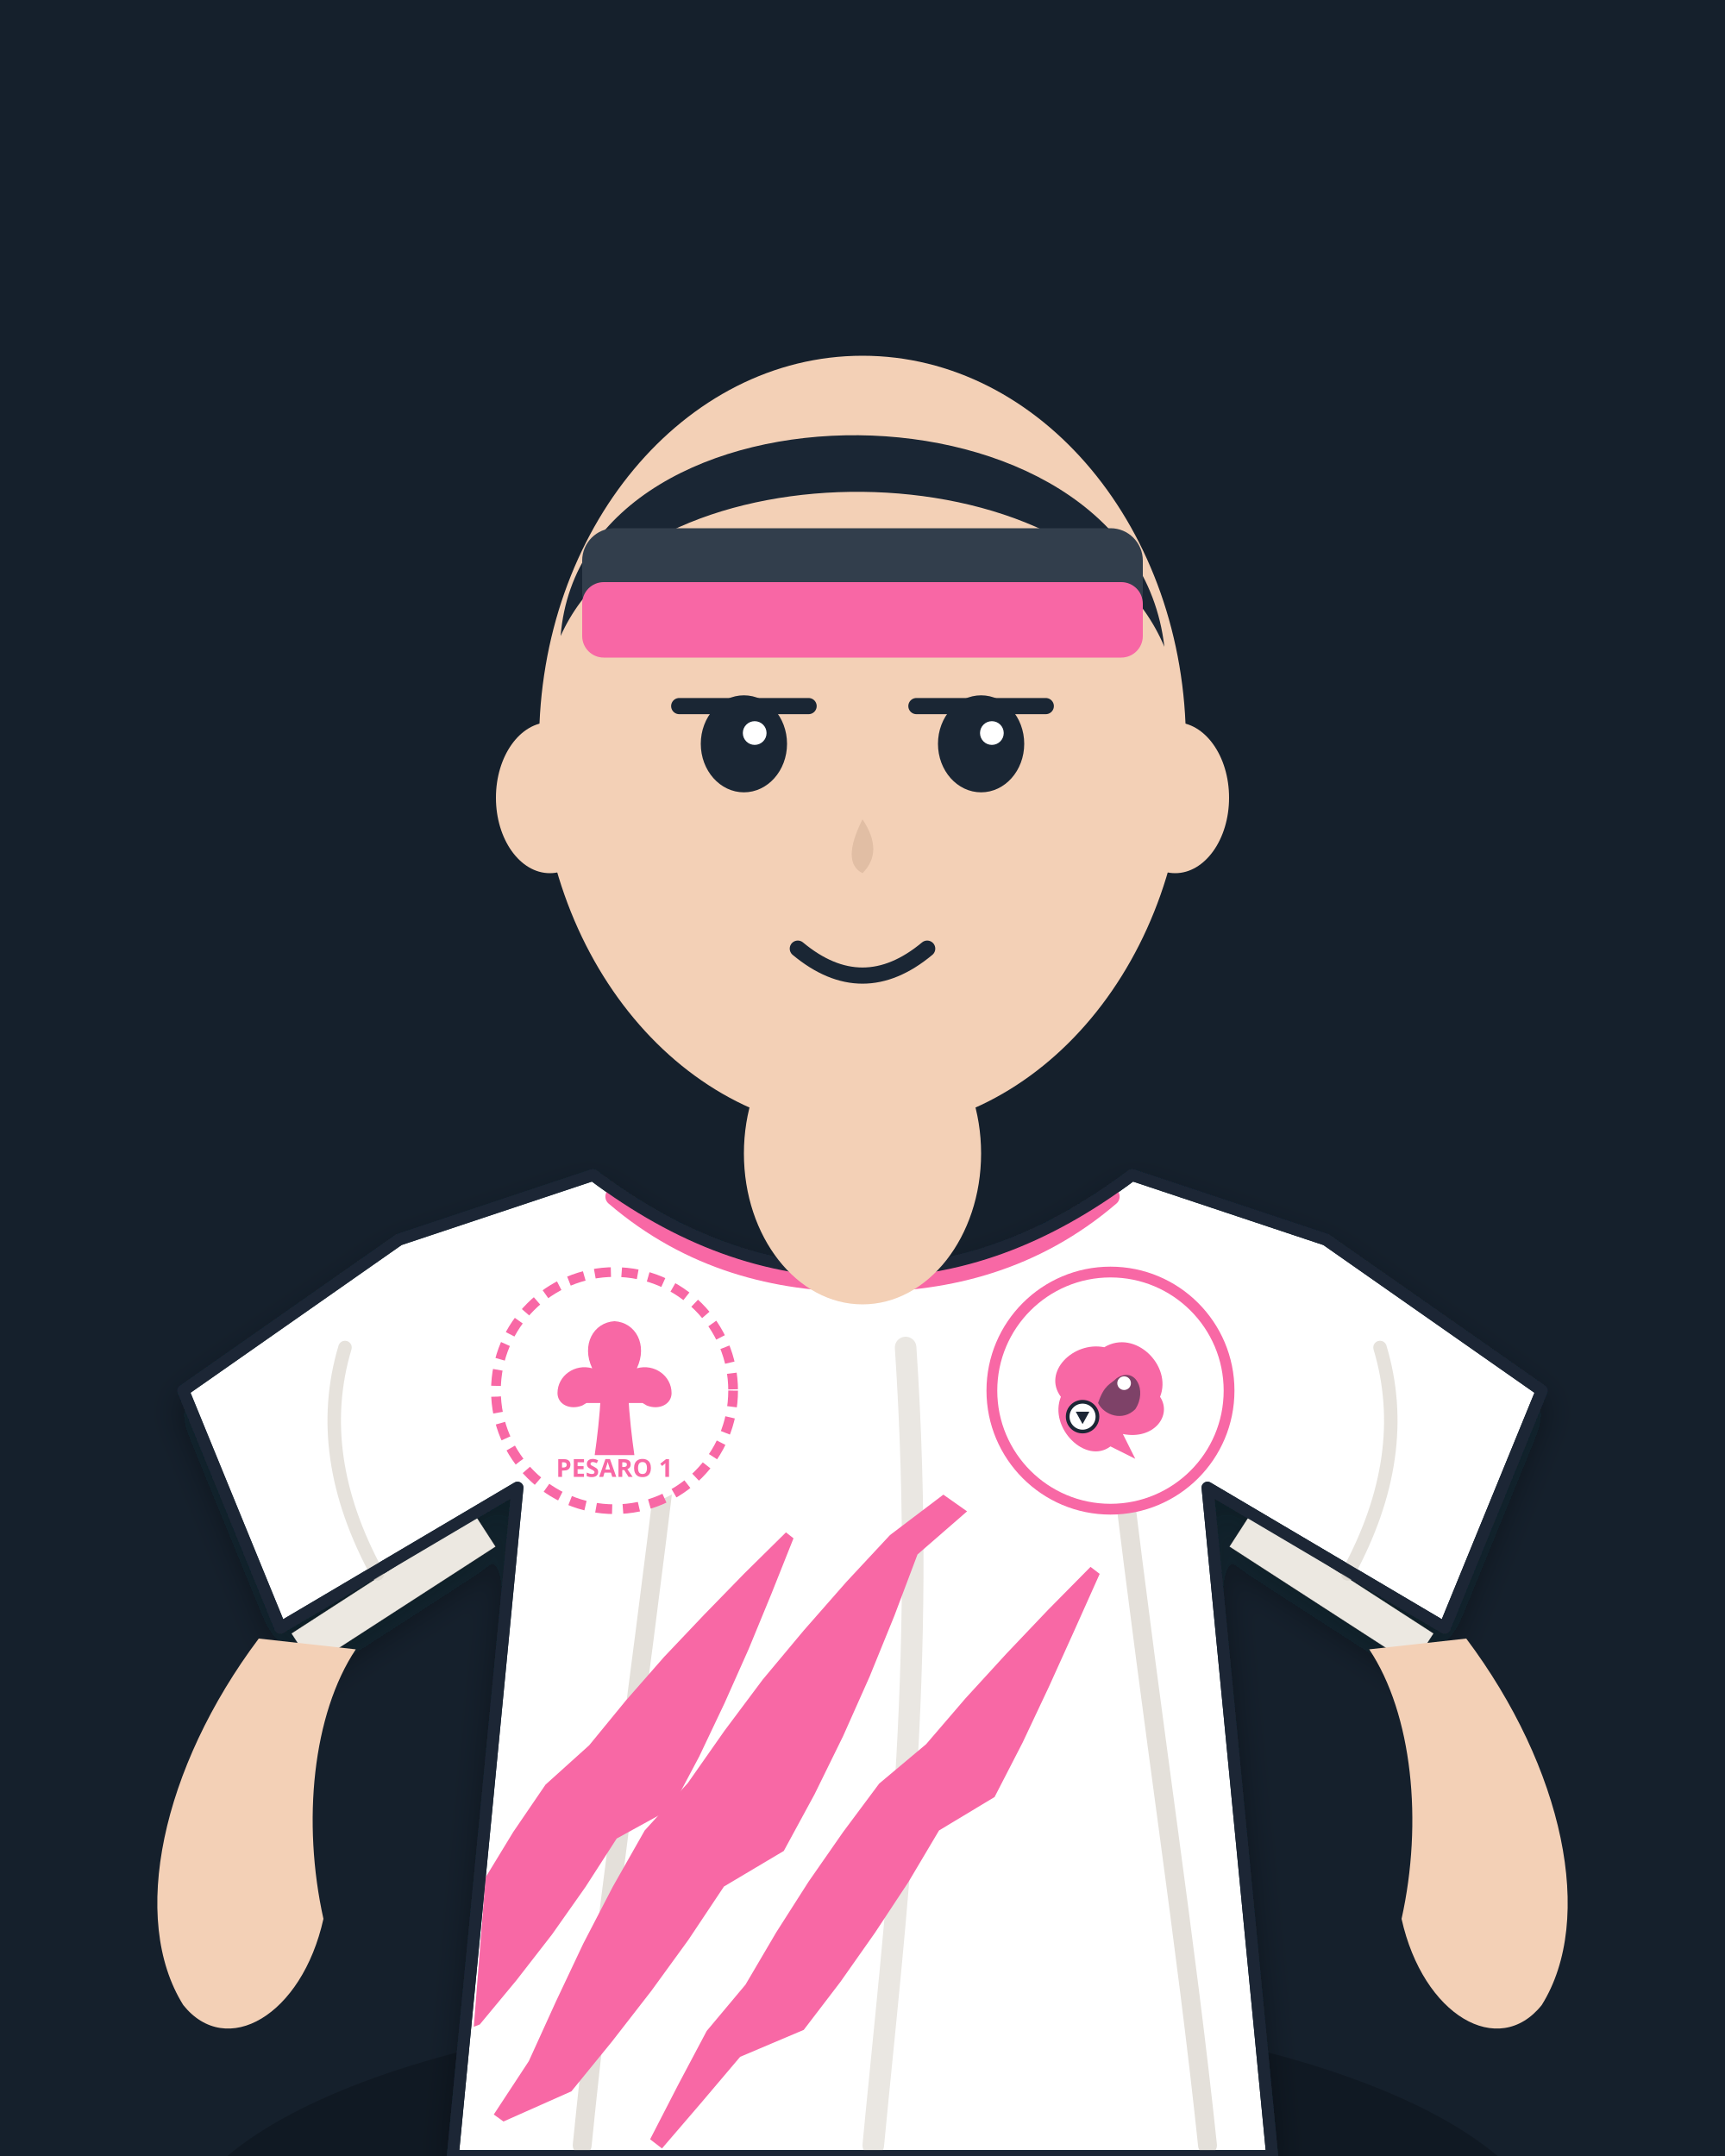
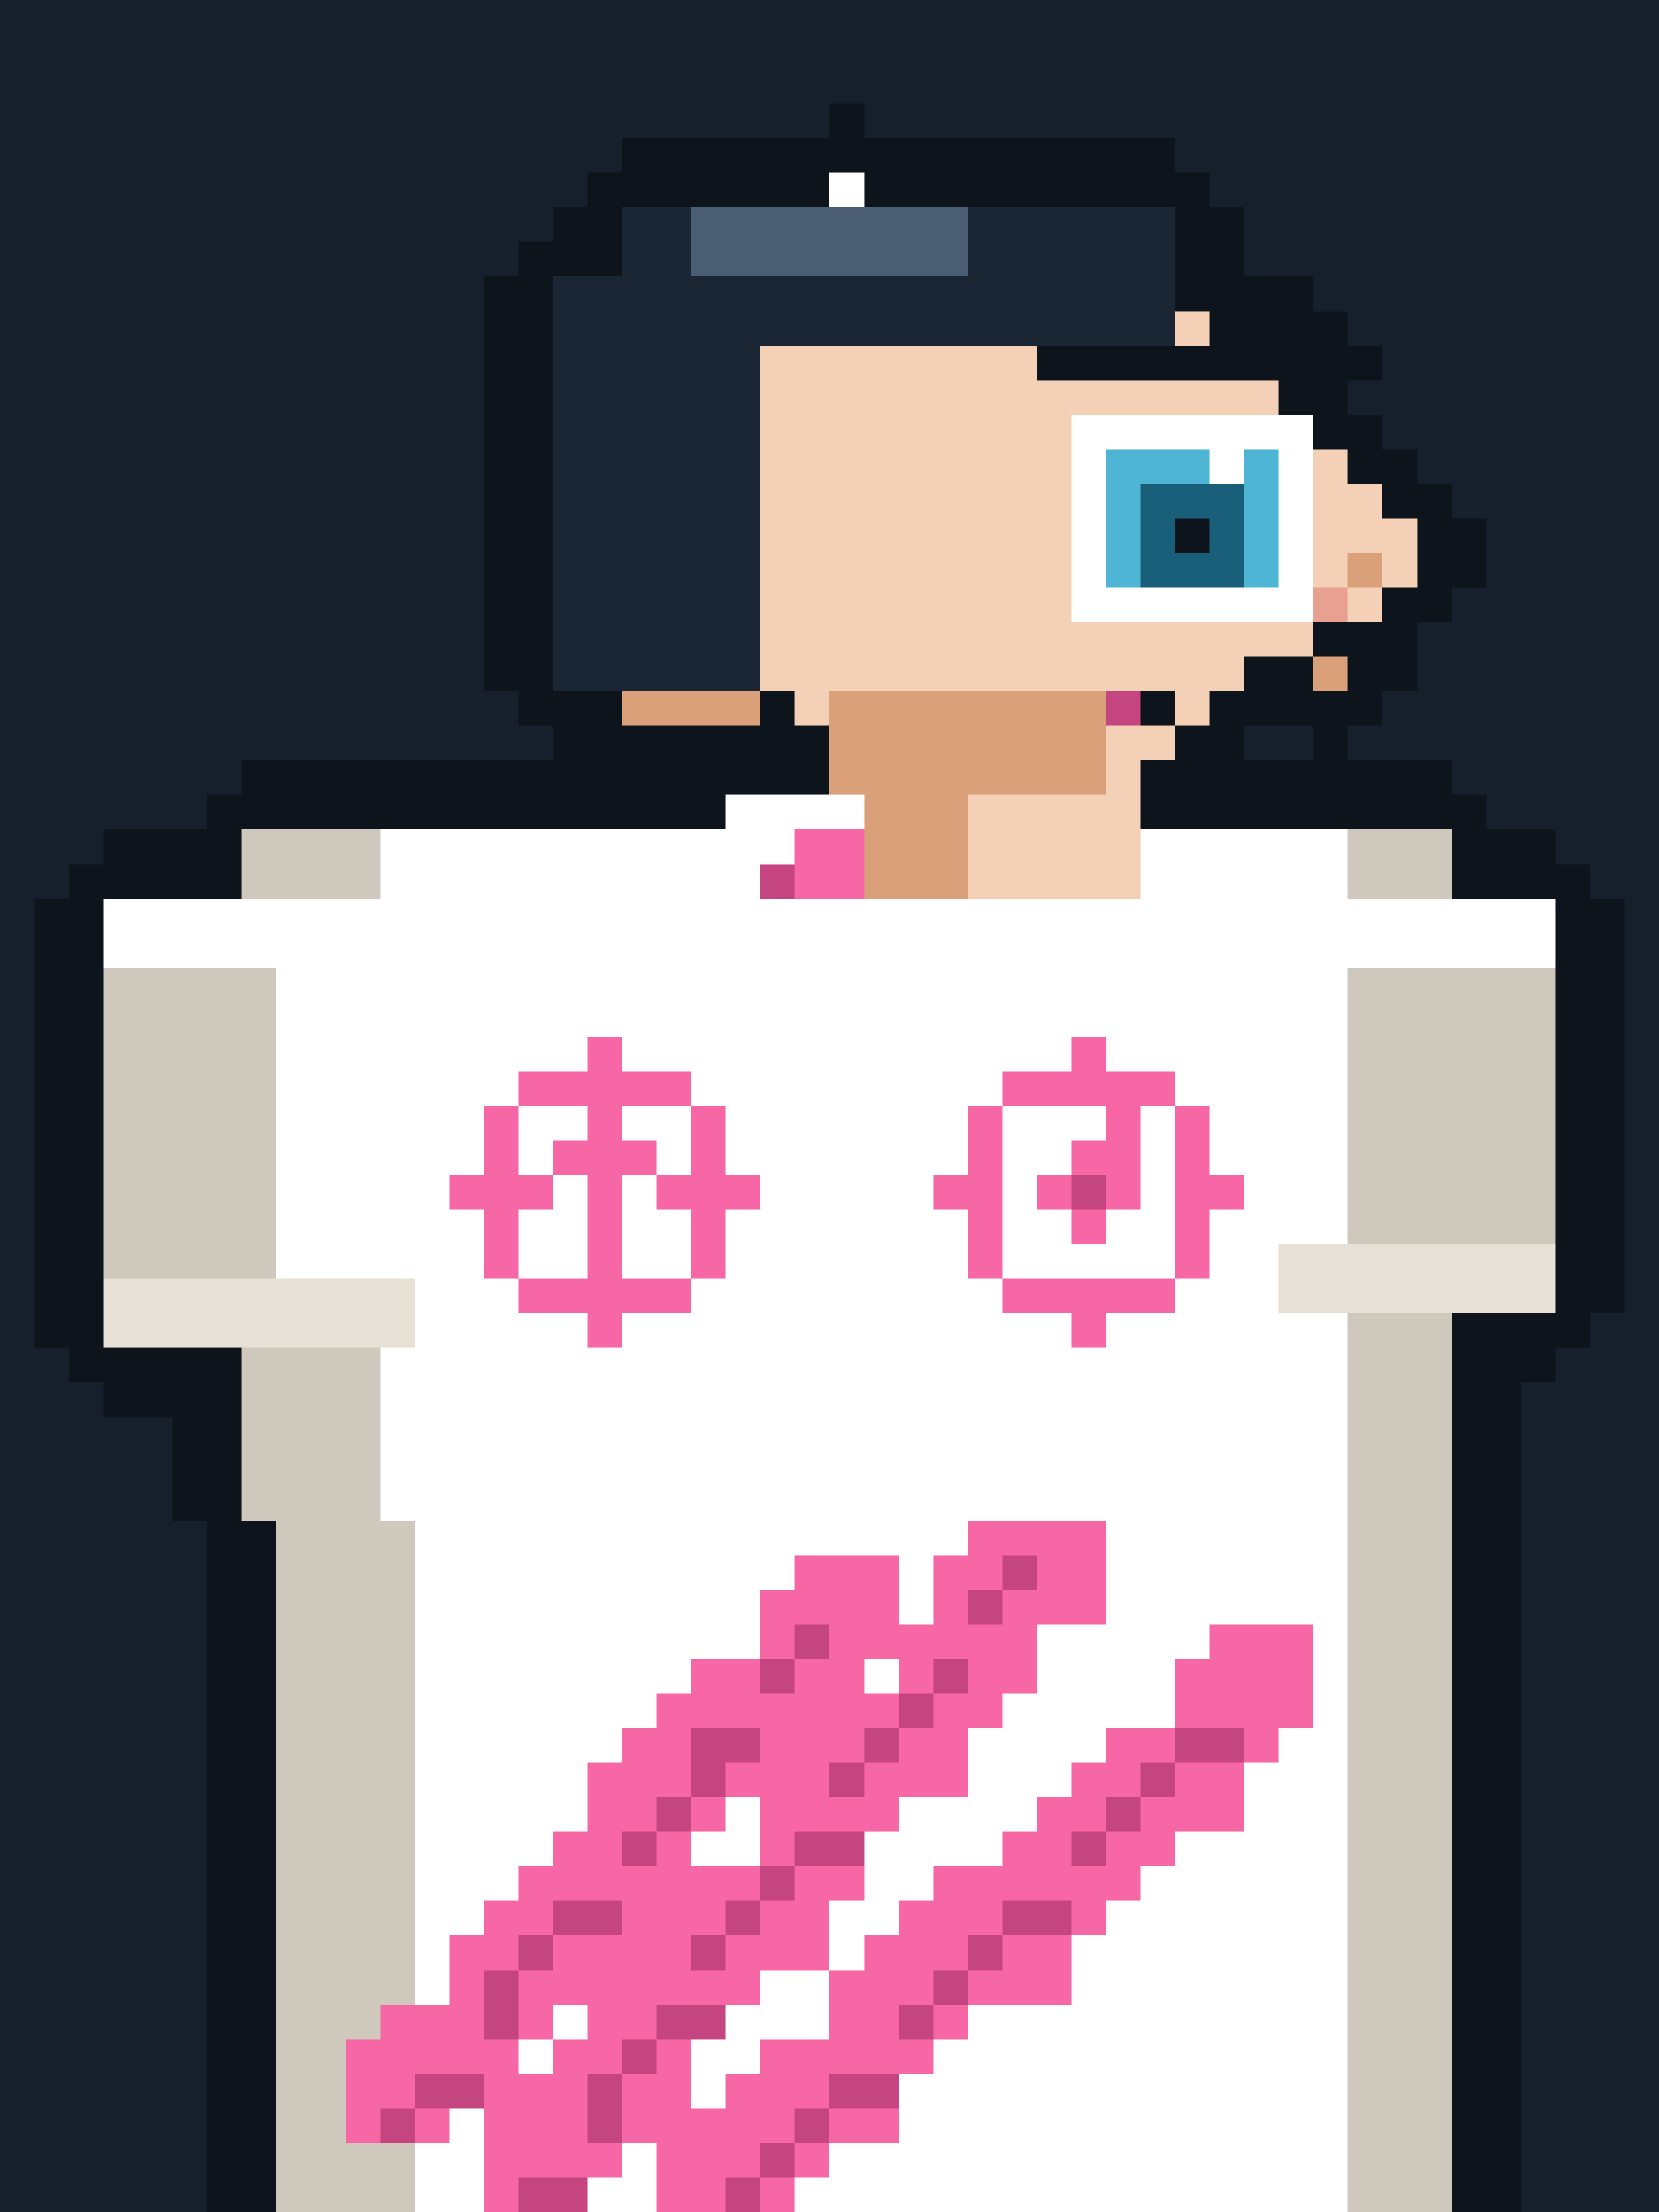
- <svg xmlns="http://www.w3.org/2000/svg" viewBox="0 0 320 400" width="320" height="400" role="img" aria-label="">
-   <defs>
-     <clipPath id="p-stefano-99-torso">
-       <path d="M98 248 C120 240 140 246 160 246 C180 246 200 240 222 248 L234 400 L86 400 Z" />
-     </clipPath>
-     <linearGradient id="p-stefano-99-shine" x1="0" y1="0" x2="1" y2="1">
-       <stop offset="0" stop-color="#ffffff" stop-opacity="0.28" />
-       <stop offset="0.45" stop-color="#ffffff" stop-opacity="0" />
-     </linearGradient>
-     <filter id="p-stefano-99-soft" x="-10%" y="-10%" width="120%" height="120%">
-       <feDropShadow dx="0" dy="3" stdDeviation="3" flood-color="#0d141c" flood-opacity="0.35" />
-     </filter>
-   </defs>
-   <rect width="320" height="400" fill="#15202c" />
-   <ellipse cx="160" cy="418" rx="128" ry="46" fill="#0d141c" opacity="0.55" />
-   <g id="kit-body" filter="url(#p-stefano-99-soft)">
-     <path d="M110 218 C126 230 142 236 160 236 C178 236 194 230 210 218 L246 230 L286 258 L268 302 L224 276 L236 400 L84 400 L96 276 L52 302 L34 258 L74 230 Z" fill="#ffffff" stroke="#1a2634" stroke-width="2.2" stroke-linejoin="round" />
-     <path d="M110 218 C126 230 142 236 160 236 C178 236 194 230 210 218 L246 230 L286 258 L268 302 L224 276 L236 400 L84 400 L96 276 L52 302 L34 258 L74 230 Z" fill="url(#p-stefano-99-shine)" />
-     <path d="M56 306 L90 284" fill="none" stroke="#ece8e1" stroke-width="7" stroke-linecap="butt" />
-     <path d="M264 306 L230 284" fill="none" stroke="#ece8e1" stroke-width="7" stroke-linecap="butt" />
-     <path d="M114 222 C128 234 144 238 160 238 C176 238 192 234 206 222" fill="none" stroke="#f867a5" stroke-width="3.4" stroke-linecap="round" />
-     <path d="M124 268 C118 318 112 358 108 398" fill="none" stroke="#d8d3ca" stroke-width="3.5" stroke-linecap="round" opacity="0.7" />
-     <path d="M168 250 C172 310 166 356 162 398" fill="none" stroke="#d8d3ca" stroke-width="4" stroke-linecap="round" opacity="0.55" />
-     <path d="M208 272 C214 322 220 360 224 398" fill="none" stroke="#d8d3ca" stroke-width="3.5" stroke-linecap="round" opacity="0.7" />
-     <path d="M64 250 Q58 270 70 292" fill="none" stroke="#d8d3ca" stroke-width="2.5" stroke-linecap="round" opacity="0.65" />
-     <path d="M256 250 Q262 270 250 292" fill="none" stroke="#d8d3ca" stroke-width="2.5" stroke-linecap="round" opacity="0.65" />
-     <g clip-path="url(#p-stefano-99-torso)" id="claw-slashes" fill="#f867a5">
-       <path d="M70.1 388.1L77.2 380.1L89.0 375.6L95.8 367.4L102.4 358.9L108.6 350.1L114.4 341.1L124.6 335.5L129.7 325.9L134.4 316.0L138.9 305.9L143.1 295.7L147.2 285.4L145.8 284.3L138.1 291.9L130.6 299.6L123.2 307.4L116.1 315.5L109.3 323.8L101.2 331.1L95.2 339.9L89.6 349.1L84.3 358.5L79.3 368.2L72.8 376.7L68.1 386.6Z" />
-       <path d="M93.4 393.6L106.0 388.0L113.5 378.8L120.8 369.4L127.7 359.9L134.3 350.0L145.4 343.4L151.1 332.9L156.4 322.1L161.3 311.1L165.9 299.8L170.2 288.4L179.4 280.4L175.0 277.3L165.1 284.8L157.0 293.5L149.1 302.5L141.5 311.6L134.4 321.1L127.6 330.8L119.6 339.6L113.7 350.0L108.2 360.6L103.1 371.4L98.1 382.4L91.6 392.3Z" />
-       <path d="M122.8 398.6L130.1 390.1L137.3 381.6L149.1 376.6L155.9 367.7L162.3 358.6L168.5 349.2L174.2 339.6L184.5 333.4L189.7 323.3L194.6 312.9L199.3 302.5L204.0 292.0L202.3 290.7L194.4 298.7L186.7 306.8L179.1 315.1L171.8 323.6L163.1 330.9L156.4 339.9L150.0 349.1L144.0 358.5L138.3 368.2L131.1 376.8L125.8 386.8L120.6 396.9Z" />
-     </g>
-     <g id="badge-agesci" transform="translate(114 258)">
-       <circle r="22" fill="#ffffff" stroke="#f867a5" stroke-width="1.8" stroke-dasharray="3 2" />
-       <g transform="scale(1.15)">
-         <path fill="#f867a5" d="M0 -11.2 C3.4 -11 5.4 -7.4 3.6 -3.6 C6.4 -4.4 9.2 -2.4 9.2 0.4 C9.2 2.2 7.2 3.2 5.2 2.4 L2.2 0.6 C2.4 4.2 2.8 7.6 3.2 10.4 H-3.2 C-2.8 7.6 -2.4 4.2 -2.2 0.6 L-5.2 2.4 C-7.2 3.2 -9.2 2.2 -9.2 0.4 C-9.2 -2.4 -6.4 -4.4 -3.6 -3.6 C-5.4 -7.4 -3.4 -11 0 -11.2 Z M-5.6 0.2 H5.6 V2 H-5.6 Z" />
-       </g>
-       <text x="0" y="16" text-anchor="middle" font-size="4.6" font-family="ui-sans-serif, system-ui, sans-serif" font-weight="700" fill="#f867a5">PESARO 1</text>
-     </g>
-     <g id="badge-sacchos" transform="translate(206 258)">
-       <circle r="22" fill="#ffffff" stroke="#f867a5" stroke-width="2" />
-       <g transform="scale(1.15)">
-         <path fill="#f867a5" d="M-1 -7 C4 -10 10 -4 8 1 C10 4 7 8 2 7 L4 11 L0 9 C-4 12 -10 6 -8 1 C-11 -3 -6 -8 -1 -7 Z" />
-         <path fill="#1a2634" d="M1 -2 C4 -4 6 0 4 3 C2 5 -1 4 -2 2 C-1 -1 0 -1 1 -2 Z" opacity="0.55" />
-         <circle cx="2.2" cy="-1.2" r="1.1" fill="#ffffff" />
-         <circle cx="-4.5" cy="4.2" r="2.4" fill="#ffffff" stroke="#1a2634" stroke-width="0.6" />
-         <path fill="#1a2634" d="M-5.6 3.4 L-3.4 3.4 L-4.5 5.4 Z" />
-       </g>
-     </g>
-     <path d="M110 218 C126 230 142 236 160 236 C178 236 194 230 210 218 L246 230 L286 258 L268 302 L224 276 L236 400 L84 400 L96 276 L52 302 L34 258 L74 230 Z" fill="none" stroke="#1a2634" stroke-width="2.2" stroke-linejoin="round" />
+ <svg xmlns="http://www.w3.org/2000/svg" viewBox="0 0 48 64" width="384" height="512" shape-rendering="crispEdges" role="img" aria-label="">
+   <rect width="48" height="64" fill="#15202c" />
+   <g id="kit-body">
+     <rect x="24" y="3" width="1" height="1" fill="#0d141c" />
+     <rect x="18" y="4" width="16" height="1" fill="#0d141c" />
+     <rect x="17" y="5" width="7" height="1" fill="#0d141c" />
+     <rect x="24" y="5" width="1" height="1" fill="#ffffff" />
+     <rect x="25" y="5" width="10" height="1" fill="#0d141c" />
+     <rect x="16" y="6" width="2" height="1" fill="#0d141c" />
+     <rect x="18" y="6" width="2" height="1" fill="#1a2634" />
+     <rect x="20" y="6" width="8" height="1" fill="#4a5d72" />
+     <rect x="28" y="6" width="6" height="1" fill="#1a2634" />
+     <rect x="34" y="6" width="2" height="1" fill="#0d141c" />
+     <rect x="15" y="7" width="3" height="1" fill="#0d141c" />
+     <rect x="18" y="7" width="2" height="1" fill="#1a2634" />
+     <rect x="20" y="7" width="8" height="1" fill="#4a5d72" />
+     <rect x="28" y="7" width="6" height="1" fill="#1a2634" />
+     <rect x="34" y="7" width="2" height="1" fill="#0d141c" />
+     <rect x="14" y="8" width="2" height="1" fill="#0d141c" />
+     <rect x="16" y="8" width="18" height="1" fill="#1a2634" />
+     <rect x="34" y="8" width="4" height="1" fill="#0d141c" />
+     <rect x="14" y="9" width="2" height="1" fill="#0d141c" />
+     <rect x="16" y="9" width="18" height="1" fill="#1a2634" />
+     <rect x="34" y="9" width="1" height="1" fill="#f3d0b6" />
+     <rect x="35" y="9" width="4" height="1" fill="#0d141c" />
+     <rect x="14" y="10" width="2" height="1" fill="#0d141c" />
+     <rect x="16" y="10" width="6" height="1" fill="#1a2634" />
+     <rect x="22" y="10" width="8" height="1" fill="#f3d0b6" />
+     <rect x="30" y="10" width="10" height="1" fill="#0d141c" />
+     <rect x="14" y="11" width="2" height="1" fill="#0d141c" />
+     <rect x="16" y="11" width="6" height="1" fill="#1a2634" />
+     <rect x="22" y="11" width="15" height="1" fill="#f3d0b6" />
+     <rect x="37" y="11" width="2" height="1" fill="#0d141c" />
+     <rect x="14" y="12" width="2" height="1" fill="#0d141c" />
+     <rect x="16" y="12" width="6" height="1" fill="#1a2634" />
+     <rect x="22" y="12" width="9" height="1" fill="#f3d0b6" />
+     <rect x="31" y="12" width="7" height="1" fill="#ffffff" />
+     <rect x="38" y="12" width="2" height="1" fill="#0d141c" />
+     <rect x="14" y="13" width="2" height="1" fill="#0d141c" />
+     <rect x="16" y="13" width="6" height="1" fill="#1a2634" />
+     <rect x="22" y="13" width="9" height="1" fill="#f3d0b6" />
+     <rect x="31" y="13" width="1" height="1" fill="#ffffff" />
+     <rect x="32" y="13" width="3" height="1" fill="#4eb6d4" />
+     <rect x="35" y="13" width="1" height="1" fill="#ffffff" />
+     <rect x="36" y="13" width="1" height="1" fill="#4eb6d4" />
+     <rect x="37" y="13" width="1" height="1" fill="#ffffff" />
+     <rect x="38" y="13" width="1" height="1" fill="#f3d0b6" />
+     <rect x="39" y="13" width="2" height="1" fill="#0d141c" />
+     <rect x="14" y="14" width="2" height="1" fill="#0d141c" />
+     <rect x="16" y="14" width="6" height="1" fill="#1a2634" />
+     <rect x="22" y="14" width="9" height="1" fill="#f3d0b6" />
+     <rect x="31" y="14" width="1" height="1" fill="#ffffff" />
+     <rect x="32" y="14" width="1" height="1" fill="#4eb6d4" />
+     <rect x="33" y="14" width="3" height="1" fill="#1a5f7a" />
+     <rect x="36" y="14" width="1" height="1" fill="#4eb6d4" />
+     <rect x="37" y="14" width="1" height="1" fill="#ffffff" />
+     <rect x="38" y="14" width="2" height="1" fill="#f3d0b6" />
+     <rect x="40" y="14" width="2" height="1" fill="#0d141c" />
+     <rect x="14" y="15" width="2" height="1" fill="#0d141c" />
+     <rect x="16" y="15" width="6" height="1" fill="#1a2634" />
+     <rect x="22" y="15" width="9" height="1" fill="#f3d0b6" />
+     <rect x="31" y="15" width="1" height="1" fill="#ffffff" />
+     <rect x="32" y="15" width="1" height="1" fill="#4eb6d4" />
+     <rect x="33" y="15" width="1" height="1" fill="#1a5f7a" />
+     <rect x="34" y="15" width="1" height="1" fill="#0d141c" />
+     <rect x="35" y="15" width="1" height="1" fill="#1a5f7a" />
+     <rect x="36" y="15" width="1" height="1" fill="#4eb6d4" />
+     <rect x="37" y="15" width="1" height="1" fill="#ffffff" />
+     <rect x="38" y="15" width="3" height="1" fill="#f3d0b6" />
+     <rect x="41" y="15" width="2" height="1" fill="#0d141c" />
+     <rect x="14" y="16" width="2" height="1" fill="#0d141c" />
+     <rect x="16" y="16" width="6" height="1" fill="#1a2634" />
+     <rect x="22" y="16" width="9" height="1" fill="#f3d0b6" />
+     <rect x="31" y="16" width="1" height="1" fill="#ffffff" />
+     <rect x="32" y="16" width="1" height="1" fill="#4eb6d4" />
+     <rect x="33" y="16" width="3" height="1" fill="#1a5f7a" />
+     <rect x="36" y="16" width="1" height="1" fill="#4eb6d4" />
+     <rect x="37" y="16" width="1" height="1" fill="#ffffff" />
+     <rect x="38" y="16" width="1" height="1" fill="#f3d0b6" />
+     <rect x="39" y="16" width="1" height="1" fill="#d9a07a" />
+     <rect x="40" y="16" width="1" height="1" fill="#f3d0b6" />
+     <rect x="41" y="16" width="2" height="1" fill="#0d141c" />
+     <rect x="14" y="17" width="2" height="1" fill="#0d141c" />
+     <rect x="16" y="17" width="6" height="1" fill="#1a2634" />
+     <rect x="22" y="17" width="9" height="1" fill="#f3d0b6" />
+     <rect x="31" y="17" width="7" height="1" fill="#ffffff" />
+     <rect x="38" y="17" width="1" height="1" fill="#e8a090" />
+     <rect x="39" y="17" width="1" height="1" fill="#f3d0b6" />
+     <rect x="40" y="17" width="2" height="1" fill="#0d141c" />
+     <rect x="14" y="18" width="2" height="1" fill="#0d141c" />
+     <rect x="16" y="18" width="6" height="1" fill="#1a2634" />
+     <rect x="22" y="18" width="16" height="1" fill="#f3d0b6" />
+     <rect x="38" y="18" width="3" height="1" fill="#0d141c" />
+     <rect x="14" y="19" width="2" height="1" fill="#0d141c" />
+     <rect x="16" y="19" width="6" height="1" fill="#1a2634" />
+     <rect x="22" y="19" width="14" height="1" fill="#f3d0b6" />
+     <rect x="36" y="19" width="2" height="1" fill="#0d141c" />
+     <rect x="38" y="19" width="1" height="1" fill="#d9a07a" />
+     <rect x="39" y="19" width="2" height="1" fill="#0d141c" />
+     <rect x="15" y="20" width="3" height="1" fill="#0d141c" />
+     <rect x="18" y="20" width="4" height="1" fill="#d9a07a" />
+     <rect x="22" y="20" width="1" height="1" fill="#0d141c" />
+     <rect x="23" y="20" width="1" height="1" fill="#f3d0b6" />
+     <rect x="24" y="20" width="8" height="1" fill="#d9a07a" />
+     <rect x="32" y="20" width="1" height="1" fill="#c44580" />
+     <rect x="33" y="20" width="1" height="1" fill="#0d141c" />
+     <rect x="34" y="20" width="1" height="1" fill="#f3d0b6" />
+     <rect x="35" y="20" width="5" height="1" fill="#0d141c" />
+     <rect x="16" y="21" width="8" height="1" fill="#0d141c" />
+     <rect x="24" y="21" width="8" height="1" fill="#d9a07a" />
+     <rect x="32" y="21" width="2" height="1" fill="#f3d0b6" />
+     <rect x="34" y="21" width="2" height="1" fill="#0d141c" />
+     <rect x="38" y="21" width="1" height="1" fill="#0d141c" />
+     <rect x="7" y="22" width="17" height="1" fill="#0d141c" />
+     <rect x="24" y="22" width="8" height="1" fill="#d9a07a" />
+     <rect x="32" y="22" width="1" height="1" fill="#f3d0b6" />
+     <rect x="33" y="22" width="9" height="1" fill="#0d141c" />
+     <rect x="6" y="23" width="15" height="1" fill="#0d141c" />
+     <rect x="21" y="23" width="4" height="1" fill="#ffffff" />
+     <rect x="25" y="23" width="3" height="1" fill="#d9a07a" />
+     <rect x="28" y="23" width="5" height="1" fill="#f3d0b6" />
+     <rect x="33" y="23" width="10" height="1" fill="#0d141c" />
+     <rect x="3" y="24" width="4" height="1" fill="#0d141c" />
+     <rect x="7" y="24" width="4" height="1" fill="#cfc8bc" />
+     <rect x="11" y="24" width="12" height="1" fill="#ffffff" />
+     <rect x="23" y="24" width="2" height="1" fill="#f867a5" />
+     <rect x="25" y="24" width="3" height="1" fill="#d9a07a" />
+     <rect x="28" y="24" width="5" height="1" fill="#f3d0b6" />
+     <rect x="33" y="24" width="6" height="1" fill="#ffffff" />
+     <rect x="39" y="24" width="3" height="1" fill="#cfc8bc" />
+     <rect x="42" y="24" width="3" height="1" fill="#0d141c" />
+     <rect x="2" y="25" width="5" height="1" fill="#0d141c" />
+     <rect x="7" y="25" width="4" height="1" fill="#cfc8bc" />
+     <rect x="11" y="25" width="11" height="1" fill="#ffffff" />
+     <rect x="22" y="25" width="1" height="1" fill="#c44580" />
+     <rect x="23" y="25" width="2" height="1" fill="#f867a5" />
+     <rect x="25" y="25" width="3" height="1" fill="#d9a07a" />
+     <rect x="28" y="25" width="5" height="1" fill="#f3d0b6" />
+     <rect x="33" y="25" width="6" height="1" fill="#ffffff" />
+     <rect x="39" y="25" width="3" height="1" fill="#cfc8bc" />
+     <rect x="42" y="25" width="4" height="1" fill="#0d141c" />
+     <rect x="1" y="26" width="2" height="1" fill="#0d141c" />
+     <rect x="3" y="26" width="42" height="1" fill="#ffffff" />
+     <rect x="45" y="26" width="2" height="1" fill="#0d141c" />
+     <rect x="1" y="27" width="2" height="1" fill="#0d141c" />
+     <rect x="3" y="27" width="42" height="1" fill="#ffffff" />
+     <rect x="45" y="27" width="2" height="1" fill="#0d141c" />
+     <rect x="1" y="28" width="2" height="1" fill="#0d141c" />
+     <rect x="3" y="28" width="5" height="1" fill="#cfc8bc" />
+     <rect x="8" y="28" width="31" height="1" fill="#ffffff" />
+     <rect x="39" y="28" width="6" height="1" fill="#cfc8bc" />
+     <rect x="45" y="28" width="2" height="1" fill="#0d141c" />
+     <rect x="1" y="29" width="2" height="1" fill="#0d141c" />
+     <rect x="3" y="29" width="5" height="1" fill="#cfc8bc" />
+     <rect x="8" y="29" width="31" height="1" fill="#ffffff" />
+     <rect x="39" y="29" width="6" height="1" fill="#cfc8bc" />
+     <rect x="45" y="29" width="2" height="1" fill="#0d141c" />
+     <rect x="1" y="30" width="2" height="1" fill="#0d141c" />
+     <rect x="3" y="30" width="5" height="1" fill="#cfc8bc" />
+     <rect x="8" y="30" width="9" height="1" fill="#ffffff" />
+     <rect x="17" y="30" width="1" height="1" fill="#f867a5" />
+     <rect x="18" y="30" width="13" height="1" fill="#ffffff" />
+     <rect x="31" y="30" width="1" height="1" fill="#f867a5" />
+     <rect x="32" y="30" width="7" height="1" fill="#ffffff" />
+     <rect x="39" y="30" width="6" height="1" fill="#cfc8bc" />
+     <rect x="45" y="30" width="2" height="1" fill="#0d141c" />
+     <rect x="1" y="31" width="2" height="1" fill="#0d141c" />
+     <rect x="3" y="31" width="5" height="1" fill="#cfc8bc" />
+     <rect x="8" y="31" width="7" height="1" fill="#ffffff" />
+     <rect x="15" y="31" width="5" height="1" fill="#f867a5" />
+     <rect x="20" y="31" width="9" height="1" fill="#ffffff" />
+     <rect x="29" y="31" width="5" height="1" fill="#f867a5" />
+     <rect x="34" y="31" width="5" height="1" fill="#ffffff" />
+     <rect x="39" y="31" width="6" height="1" fill="#cfc8bc" />
+     <rect x="45" y="31" width="2" height="1" fill="#0d141c" />
+     <rect x="1" y="32" width="2" height="1" fill="#0d141c" />
+     <rect x="3" y="32" width="5" height="1" fill="#cfc8bc" />
+     <rect x="8" y="32" width="6" height="1" fill="#ffffff" />
+     <rect x="14" y="32" width="1" height="1" fill="#f867a5" />
+     <rect x="15" y="32" width="2" height="1" fill="#ffffff" />
+     <rect x="17" y="32" width="1" height="1" fill="#f867a5" />
+     <rect x="18" y="32" width="2" height="1" fill="#ffffff" />
+     <rect x="20" y="32" width="1" height="1" fill="#f867a5" />
+     <rect x="21" y="32" width="7" height="1" fill="#ffffff" />
+     <rect x="28" y="32" width="1" height="1" fill="#f867a5" />
+     <rect x="29" y="32" width="3" height="1" fill="#ffffff" />
+     <rect x="32" y="32" width="1" height="1" fill="#f867a5" />
+     <rect x="33" y="32" width="1" height="1" fill="#ffffff" />
+     <rect x="34" y="32" width="1" height="1" fill="#f867a5" />
+     <rect x="35" y="32" width="4" height="1" fill="#ffffff" />
+     <rect x="39" y="32" width="6" height="1" fill="#cfc8bc" />
+     <rect x="45" y="32" width="2" height="1" fill="#0d141c" />
+     <rect x="1" y="33" width="2" height="1" fill="#0d141c" />
+     <rect x="3" y="33" width="5" height="1" fill="#cfc8bc" />
+     <rect x="8" y="33" width="6" height="1" fill="#ffffff" />
+     <rect x="14" y="33" width="1" height="1" fill="#f867a5" />
+     <rect x="15" y="33" width="1" height="1" fill="#ffffff" />
+     <rect x="16" y="33" width="3" height="1" fill="#f867a5" />
+     <rect x="19" y="33" width="1" height="1" fill="#ffffff" />
+     <rect x="20" y="33" width="1" height="1" fill="#f867a5" />
+     <rect x="21" y="33" width="7" height="1" fill="#ffffff" />
+     <rect x="28" y="33" width="1" height="1" fill="#f867a5" />
+     <rect x="29" y="33" width="2" height="1" fill="#ffffff" />
+     <rect x="31" y="33" width="2" height="1" fill="#f867a5" />
+     <rect x="33" y="33" width="1" height="1" fill="#ffffff" />
+     <rect x="34" y="33" width="1" height="1" fill="#f867a5" />
+     <rect x="35" y="33" width="4" height="1" fill="#ffffff" />
+     <rect x="39" y="33" width="6" height="1" fill="#cfc8bc" />
+     <rect x="45" y="33" width="2" height="1" fill="#0d141c" />
+     <rect x="1" y="34" width="2" height="1" fill="#0d141c" />
+     <rect x="3" y="34" width="5" height="1" fill="#cfc8bc" />
+     <rect x="8" y="34" width="5" height="1" fill="#ffffff" />
+     <rect x="13" y="34" width="3" height="1" fill="#f867a5" />
+     <rect x="16" y="34" width="1" height="1" fill="#ffffff" />
+     <rect x="17" y="34" width="1" height="1" fill="#f867a5" />
+     <rect x="18" y="34" width="1" height="1" fill="#ffffff" />
+     <rect x="19" y="34" width="3" height="1" fill="#f867a5" />
+     <rect x="22" y="34" width="5" height="1" fill="#ffffff" />
+     <rect x="27" y="34" width="2" height="1" fill="#f867a5" />
+     <rect x="29" y="34" width="1" height="1" fill="#ffffff" />
+     <rect x="30" y="34" width="1" height="1" fill="#f867a5" />
+     <rect x="31" y="34" width="1" height="1" fill="#c44580" />
+     <rect x="32" y="34" width="1" height="1" fill="#f867a5" />
+     <rect x="33" y="34" width="1" height="1" fill="#ffffff" />
+     <rect x="34" y="34" width="2" height="1" fill="#f867a5" />
+     <rect x="36" y="34" width="3" height="1" fill="#ffffff" />
+     <rect x="39" y="34" width="6" height="1" fill="#cfc8bc" />
+     <rect x="45" y="34" width="2" height="1" fill="#0d141c" />
+     <rect x="1" y="35" width="2" height="1" fill="#0d141c" />
+     <rect x="3" y="35" width="5" height="1" fill="#cfc8bc" />
+     <rect x="8" y="35" width="6" height="1" fill="#ffffff" />
+     <rect x="14" y="35" width="1" height="1" fill="#f867a5" />
+     <rect x="15" y="35" width="2" height="1" fill="#ffffff" />
+     <rect x="17" y="35" width="1" height="1" fill="#f867a5" />
+     <rect x="18" y="35" width="2" height="1" fill="#ffffff" />
+     <rect x="20" y="35" width="1" height="1" fill="#f867a5" />
+     <rect x="21" y="35" width="7" height="1" fill="#ffffff" />
+     <rect x="28" y="35" width="1" height="1" fill="#f867a5" />
+     <rect x="29" y="35" width="2" height="1" fill="#ffffff" />
+     <rect x="31" y="35" width="1" height="1" fill="#f867a5" />
+     <rect x="32" y="35" width="2" height="1" fill="#ffffff" />
+     <rect x="34" y="35" width="1" height="1" fill="#f867a5" />
+     <rect x="35" y="35" width="4" height="1" fill="#ffffff" />
+     <rect x="39" y="35" width="6" height="1" fill="#cfc8bc" />
+     <rect x="45" y="35" width="2" height="1" fill="#0d141c" />
+     <rect x="1" y="36" width="2" height="1" fill="#0d141c" />
+     <rect x="3" y="36" width="5" height="1" fill="#cfc8bc" />
+     <rect x="8" y="36" width="6" height="1" fill="#ffffff" />
+     <rect x="14" y="36" width="1" height="1" fill="#f867a5" />
+     <rect x="15" y="36" width="2" height="1" fill="#ffffff" />
+     <rect x="17" y="36" width="1" height="1" fill="#f867a5" />
+     <rect x="18" y="36" width="2" height="1" fill="#ffffff" />
+     <rect x="20" y="36" width="1" height="1" fill="#f867a5" />
+     <rect x="21" y="36" width="7" height="1" fill="#ffffff" />
+     <rect x="28" y="36" width="1" height="1" fill="#f867a5" />
+     <rect x="29" y="36" width="5" height="1" fill="#ffffff" />
+     <rect x="34" y="36" width="1" height="1" fill="#f867a5" />
+     <rect x="35" y="36" width="2" height="1" fill="#ffffff" />
+     <rect x="37" y="36" width="8" height="1" fill="#e6e0d6" />
+     <rect x="45" y="36" width="2" height="1" fill="#0d141c" />
+     <rect x="1" y="37" width="2" height="1" fill="#0d141c" />
+     <rect x="3" y="37" width="9" height="1" fill="#e6e0d6" />
+     <rect x="12" y="37" width="3" height="1" fill="#ffffff" />
+     <rect x="15" y="37" width="5" height="1" fill="#f867a5" />
+     <rect x="20" y="37" width="9" height="1" fill="#ffffff" />
+     <rect x="29" y="37" width="5" height="1" fill="#f867a5" />
+     <rect x="34" y="37" width="3" height="1" fill="#ffffff" />
+     <rect x="37" y="37" width="8" height="1" fill="#e6e0d6" />
+     <rect x="45" y="37" width="2" height="1" fill="#0d141c" />
+     <rect x="1" y="38" width="2" height="1" fill="#0d141c" />
+     <rect x="3" y="38" width="9" height="1" fill="#e6e0d6" />
+     <rect x="12" y="38" width="5" height="1" fill="#ffffff" />
+     <rect x="17" y="38" width="1" height="1" fill="#f867a5" />
+     <rect x="18" y="38" width="13" height="1" fill="#ffffff" />
+     <rect x="31" y="38" width="1" height="1" fill="#f867a5" />
+     <rect x="32" y="38" width="7" height="1" fill="#ffffff" />
+     <rect x="39" y="38" width="3" height="1" fill="#cfc8bc" />
+     <rect x="42" y="38" width="4" height="1" fill="#0d141c" />
+     <rect x="2" y="39" width="5" height="1" fill="#0d141c" />
+     <rect x="7" y="39" width="4" height="1" fill="#cfc8bc" />
+     <rect x="11" y="39" width="28" height="1" fill="#ffffff" />
+     <rect x="39" y="39" width="3" height="1" fill="#cfc8bc" />
+     <rect x="42" y="39" width="3" height="1" fill="#0d141c" />
+     <rect x="3" y="40" width="4" height="1" fill="#0d141c" />
+     <rect x="7" y="40" width="4" height="1" fill="#cfc8bc" />
+     <rect x="11" y="40" width="28" height="1" fill="#ffffff" />
+     <rect x="39" y="40" width="3" height="1" fill="#cfc8bc" />
+     <rect x="42" y="40" width="2" height="1" fill="#0d141c" />
+     <rect x="5" y="41" width="2" height="1" fill="#0d141c" />
+     <rect x="7" y="41" width="4" height="1" fill="#cfc8bc" />
+     <rect x="11" y="41" width="28" height="1" fill="#ffffff" />
+     <rect x="39" y="41" width="3" height="1" fill="#cfc8bc" />
+     <rect x="42" y="41" width="2" height="1" fill="#0d141c" />
+     <rect x="5" y="42" width="2" height="1" fill="#0d141c" />
+     <rect x="7" y="42" width="4" height="1" fill="#cfc8bc" />
+     <rect x="11" y="42" width="28" height="1" fill="#ffffff" />
+     <rect x="39" y="42" width="3" height="1" fill="#cfc8bc" />
+     <rect x="42" y="42" width="2" height="1" fill="#0d141c" />
+     <rect x="5" y="43" width="2" height="1" fill="#0d141c" />
+     <rect x="7" y="43" width="4" height="1" fill="#cfc8bc" />
+     <rect x="11" y="43" width="28" height="1" fill="#ffffff" />
+     <rect x="39" y="43" width="3" height="1" fill="#cfc8bc" />
+     <rect x="42" y="43" width="2" height="1" fill="#0d141c" />
+     <rect x="6" y="44" width="2" height="1" fill="#0d141c" />
+     <rect x="8" y="44" width="4" height="1" fill="#cfc8bc" />
+     <rect x="12" y="44" width="16" height="1" fill="#ffffff" />
+     <rect x="28" y="44" width="4" height="1" fill="#f867a5" />
+     <rect x="32" y="44" width="7" height="1" fill="#ffffff" />
+     <rect x="39" y="44" width="3" height="1" fill="#cfc8bc" />
+     <rect x="42" y="44" width="2" height="1" fill="#0d141c" />
+     <rect x="6" y="45" width="2" height="1" fill="#0d141c" />
+     <rect x="8" y="45" width="4" height="1" fill="#cfc8bc" />
+     <rect x="12" y="45" width="11" height="1" fill="#ffffff" />
+     <rect x="23" y="45" width="3" height="1" fill="#f867a5" />
+     <rect x="26" y="45" width="1" height="1" fill="#ffffff" />
+     <rect x="27" y="45" width="2" height="1" fill="#f867a5" />
+     <rect x="29" y="45" width="1" height="1" fill="#c44580" />
+     <rect x="30" y="45" width="2" height="1" fill="#f867a5" />
+     <rect x="32" y="45" width="7" height="1" fill="#ffffff" />
+     <rect x="39" y="45" width="3" height="1" fill="#cfc8bc" />
+     <rect x="42" y="45" width="2" height="1" fill="#0d141c" />
+     <rect x="6" y="46" width="2" height="1" fill="#0d141c" />
+     <rect x="8" y="46" width="4" height="1" fill="#cfc8bc" />
+     <rect x="12" y="46" width="10" height="1" fill="#ffffff" />
+     <rect x="22" y="46" width="4" height="1" fill="#f867a5" />
+     <rect x="26" y="46" width="1" height="1" fill="#ffffff" />
+     <rect x="27" y="46" width="1" height="1" fill="#f867a5" />
+     <rect x="28" y="46" width="1" height="1" fill="#c44580" />
+     <rect x="29" y="46" width="3" height="1" fill="#f867a5" />
+     <rect x="32" y="46" width="7" height="1" fill="#ffffff" />
+     <rect x="39" y="46" width="3" height="1" fill="#cfc8bc" />
+     <rect x="42" y="46" width="2" height="1" fill="#0d141c" />
+     <rect x="6" y="47" width="2" height="1" fill="#0d141c" />
+     <rect x="8" y="47" width="4" height="1" fill="#cfc8bc" />
+     <rect x="12" y="47" width="10" height="1" fill="#ffffff" />
+     <rect x="22" y="47" width="1" height="1" fill="#f867a5" />
+     <rect x="23" y="47" width="1" height="1" fill="#c44580" />
+     <rect x="24" y="47" width="6" height="1" fill="#f867a5" />
+     <rect x="30" y="47" width="5" height="1" fill="#ffffff" />
+     <rect x="35" y="47" width="3" height="1" fill="#f867a5" />
+     <rect x="38" y="47" width="1" height="1" fill="#ffffff" />
+     <rect x="39" y="47" width="3" height="1" fill="#cfc8bc" />
+     <rect x="42" y="47" width="2" height="1" fill="#0d141c" />
+     <rect x="6" y="48" width="2" height="1" fill="#0d141c" />
+     <rect x="8" y="48" width="4" height="1" fill="#cfc8bc" />
+     <rect x="12" y="48" width="8" height="1" fill="#ffffff" />
+     <rect x="20" y="48" width="2" height="1" fill="#f867a5" />
+     <rect x="22" y="48" width="1" height="1" fill="#c44580" />
+     <rect x="23" y="48" width="2" height="1" fill="#f867a5" />
+     <rect x="25" y="48" width="1" height="1" fill="#ffffff" />
+     <rect x="26" y="48" width="1" height="1" fill="#f867a5" />
+     <rect x="27" y="48" width="1" height="1" fill="#c44580" />
+     <rect x="28" y="48" width="2" height="1" fill="#f867a5" />
+     <rect x="30" y="48" width="4" height="1" fill="#ffffff" />
+     <rect x="34" y="48" width="4" height="1" fill="#f867a5" />
+     <rect x="38" y="48" width="1" height="1" fill="#ffffff" />
+     <rect x="39" y="48" width="3" height="1" fill="#cfc8bc" />
+     <rect x="42" y="48" width="2" height="1" fill="#0d141c" />
+     <rect x="6" y="49" width="2" height="1" fill="#0d141c" />
+     <rect x="8" y="49" width="4" height="1" fill="#cfc8bc" />
+     <rect x="12" y="49" width="7" height="1" fill="#ffffff" />
+     <rect x="19" y="49" width="7" height="1" fill="#f867a5" />
+     <rect x="26" y="49" width="1" height="1" fill="#c44580" />
+     <rect x="27" y="49" width="2" height="1" fill="#f867a5" />
+     <rect x="29" y="49" width="5" height="1" fill="#ffffff" />
+     <rect x="34" y="49" width="4" height="1" fill="#f867a5" />
+     <rect x="38" y="49" width="1" height="1" fill="#ffffff" />
+     <rect x="39" y="49" width="3" height="1" fill="#cfc8bc" />
+     <rect x="42" y="49" width="2" height="1" fill="#0d141c" />
+     <rect x="6" y="50" width="2" height="1" fill="#0d141c" />
+     <rect x="8" y="50" width="4" height="1" fill="#cfc8bc" />
+     <rect x="12" y="50" width="6" height="1" fill="#ffffff" />
+     <rect x="18" y="50" width="2" height="1" fill="#f867a5" />
+     <rect x="20" y="50" width="2" height="1" fill="#c44580" />
+     <rect x="22" y="50" width="3" height="1" fill="#f867a5" />
+     <rect x="25" y="50" width="1" height="1" fill="#c44580" />
+     <rect x="26" y="50" width="2" height="1" fill="#f867a5" />
+     <rect x="28" y="50" width="4" height="1" fill="#ffffff" />
+     <rect x="32" y="50" width="2" height="1" fill="#f867a5" />
+     <rect x="34" y="50" width="2" height="1" fill="#c44580" />
+     <rect x="36" y="50" width="1" height="1" fill="#f867a5" />
+     <rect x="37" y="50" width="2" height="1" fill="#ffffff" />
+     <rect x="39" y="50" width="3" height="1" fill="#cfc8bc" />
+     <rect x="42" y="50" width="2" height="1" fill="#0d141c" />
+     <rect x="6" y="51" width="2" height="1" fill="#0d141c" />
+     <rect x="8" y="51" width="4" height="1" fill="#cfc8bc" />
+     <rect x="12" y="51" width="5" height="1" fill="#ffffff" />
+     <rect x="17" y="51" width="3" height="1" fill="#f867a5" />
+     <rect x="20" y="51" width="1" height="1" fill="#c44580" />
+     <rect x="21" y="51" width="3" height="1" fill="#f867a5" />
+     <rect x="24" y="51" width="1" height="1" fill="#c44580" />
+     <rect x="25" y="51" width="3" height="1" fill="#f867a5" />
+     <rect x="28" y="51" width="3" height="1" fill="#ffffff" />
+     <rect x="31" y="51" width="2" height="1" fill="#f867a5" />
+     <rect x="33" y="51" width="1" height="1" fill="#c44580" />
+     <rect x="34" y="51" width="2" height="1" fill="#f867a5" />
+     <rect x="36" y="51" width="3" height="1" fill="#ffffff" />
+     <rect x="39" y="51" width="3" height="1" fill="#cfc8bc" />
+     <rect x="42" y="51" width="2" height="1" fill="#0d141c" />
+     <rect x="6" y="52" width="2" height="1" fill="#0d141c" />
+     <rect x="8" y="52" width="4" height="1" fill="#cfc8bc" />
+     <rect x="12" y="52" width="5" height="1" fill="#ffffff" />
+     <rect x="17" y="52" width="2" height="1" fill="#f867a5" />
+     <rect x="19" y="52" width="1" height="1" fill="#c44580" />
+     <rect x="20" y="52" width="1" height="1" fill="#f867a5" />
+     <rect x="21" y="52" width="1" height="1" fill="#ffffff" />
+     <rect x="22" y="52" width="4" height="1" fill="#f867a5" />
+     <rect x="26" y="52" width="4" height="1" fill="#ffffff" />
+     <rect x="30" y="52" width="2" height="1" fill="#f867a5" />
+     <rect x="32" y="52" width="1" height="1" fill="#c44580" />
+     <rect x="33" y="52" width="3" height="1" fill="#f867a5" />
+     <rect x="36" y="52" width="3" height="1" fill="#ffffff" />
+     <rect x="39" y="52" width="3" height="1" fill="#cfc8bc" />
+     <rect x="42" y="52" width="2" height="1" fill="#0d141c" />
+     <rect x="6" y="53" width="2" height="1" fill="#0d141c" />
+     <rect x="8" y="53" width="4" height="1" fill="#cfc8bc" />
+     <rect x="12" y="53" width="4" height="1" fill="#ffffff" />
+     <rect x="16" y="53" width="2" height="1" fill="#f867a5" />
+     <rect x="18" y="53" width="1" height="1" fill="#c44580" />
+     <rect x="19" y="53" width="1" height="1" fill="#f867a5" />
+     <rect x="20" y="53" width="2" height="1" fill="#ffffff" />
+     <rect x="22" y="53" width="1" height="1" fill="#f867a5" />
+     <rect x="23" y="53" width="2" height="1" fill="#c44580" />
+     <rect x="25" y="53" width="4" height="1" fill="#ffffff" />
+     <rect x="29" y="53" width="2" height="1" fill="#f867a5" />
+     <rect x="31" y="53" width="1" height="1" fill="#c44580" />
+     <rect x="32" y="53" width="2" height="1" fill="#f867a5" />
+     <rect x="34" y="53" width="5" height="1" fill="#ffffff" />
+     <rect x="39" y="53" width="3" height="1" fill="#cfc8bc" />
+     <rect x="42" y="53" width="2" height="1" fill="#0d141c" />
+     <rect x="6" y="54" width="2" height="1" fill="#0d141c" />
+     <rect x="8" y="54" width="4" height="1" fill="#cfc8bc" />
+     <rect x="12" y="54" width="3" height="1" fill="#ffffff" />
+     <rect x="15" y="54" width="7" height="1" fill="#f867a5" />
+     <rect x="22" y="54" width="1" height="1" fill="#c44580" />
+     <rect x="23" y="54" width="2" height="1" fill="#f867a5" />
+     <rect x="25" y="54" width="2" height="1" fill="#ffffff" />
+     <rect x="27" y="54" width="6" height="1" fill="#f867a5" />
+     <rect x="33" y="54" width="6" height="1" fill="#ffffff" />
+     <rect x="39" y="54" width="3" height="1" fill="#cfc8bc" />
+     <rect x="42" y="54" width="2" height="1" fill="#0d141c" />
+     <rect x="6" y="55" width="2" height="1" fill="#0d141c" />
+     <rect x="8" y="55" width="4" height="1" fill="#cfc8bc" />
+     <rect x="12" y="55" width="2" height="1" fill="#ffffff" />
+     <rect x="14" y="55" width="2" height="1" fill="#f867a5" />
+     <rect x="16" y="55" width="2" height="1" fill="#c44580" />
+     <rect x="18" y="55" width="3" height="1" fill="#f867a5" />
+     <rect x="21" y="55" width="1" height="1" fill="#c44580" />
+     <rect x="22" y="55" width="2" height="1" fill="#f867a5" />
+     <rect x="24" y="55" width="2" height="1" fill="#ffffff" />
+     <rect x="26" y="55" width="3" height="1" fill="#f867a5" />
+     <rect x="29" y="55" width="2" height="1" fill="#c44580" />
+     <rect x="31" y="55" width="1" height="1" fill="#f867a5" />
+     <rect x="32" y="55" width="7" height="1" fill="#ffffff" />
+     <rect x="39" y="55" width="3" height="1" fill="#cfc8bc" />
+     <rect x="42" y="55" width="2" height="1" fill="#0d141c" />
+     <rect x="6" y="56" width="2" height="1" fill="#0d141c" />
+     <rect x="8" y="56" width="4" height="1" fill="#cfc8bc" />
+     <rect x="12" y="56" width="1" height="1" fill="#ffffff" />
+     <rect x="13" y="56" width="2" height="1" fill="#f867a5" />
+     <rect x="15" y="56" width="1" height="1" fill="#c44580" />
+     <rect x="16" y="56" width="4" height="1" fill="#f867a5" />
+     <rect x="20" y="56" width="1" height="1" fill="#c44580" />
+     <rect x="21" y="56" width="3" height="1" fill="#f867a5" />
+     <rect x="24" y="56" width="1" height="1" fill="#ffffff" />
+     <rect x="25" y="56" width="3" height="1" fill="#f867a5" />
+     <rect x="28" y="56" width="1" height="1" fill="#c44580" />
+     <rect x="29" y="56" width="2" height="1" fill="#f867a5" />
+     <rect x="31" y="56" width="8" height="1" fill="#ffffff" />
+     <rect x="39" y="56" width="3" height="1" fill="#cfc8bc" />
+     <rect x="42" y="56" width="2" height="1" fill="#0d141c" />
+     <rect x="6" y="57" width="2" height="1" fill="#0d141c" />
+     <rect x="8" y="57" width="4" height="1" fill="#cfc8bc" />
+     <rect x="12" y="57" width="1" height="1" fill="#ffffff" />
+     <rect x="13" y="57" width="1" height="1" fill="#f867a5" />
+     <rect x="14" y="57" width="1" height="1" fill="#c44580" />
+     <rect x="15" y="57" width="7" height="1" fill="#f867a5" />
+     <rect x="22" y="57" width="2" height="1" fill="#ffffff" />
+     <rect x="24" y="57" width="3" height="1" fill="#f867a5" />
+     <rect x="27" y="57" width="1" height="1" fill="#c44580" />
+     <rect x="28" y="57" width="3" height="1" fill="#f867a5" />
+     <rect x="31" y="57" width="8" height="1" fill="#ffffff" />
+     <rect x="39" y="57" width="3" height="1" fill="#cfc8bc" />
+     <rect x="42" y="57" width="2" height="1" fill="#0d141c" />
+     <rect x="6" y="58" width="2" height="1" fill="#0d141c" />
+     <rect x="8" y="58" width="3" height="1" fill="#cfc8bc" />
+     <rect x="11" y="58" width="3" height="1" fill="#f867a5" />
+     <rect x="14" y="58" width="1" height="1" fill="#c44580" />
+     <rect x="15" y="58" width="1" height="1" fill="#f867a5" />
+     <rect x="16" y="58" width="1" height="1" fill="#ffffff" />
+     <rect x="17" y="58" width="2" height="1" fill="#f867a5" />
+     <rect x="19" y="58" width="2" height="1" fill="#c44580" />
+     <rect x="21" y="58" width="3" height="1" fill="#ffffff" />
+     <rect x="24" y="58" width="2" height="1" fill="#f867a5" />
+     <rect x="26" y="58" width="1" height="1" fill="#c44580" />
+     <rect x="27" y="58" width="1" height="1" fill="#f867a5" />
+     <rect x="28" y="58" width="11" height="1" fill="#ffffff" />
+     <rect x="39" y="58" width="3" height="1" fill="#cfc8bc" />
+     <rect x="42" y="58" width="2" height="1" fill="#0d141c" />
+     <rect x="6" y="59" width="2" height="1" fill="#0d141c" />
+     <rect x="8" y="59" width="2" height="1" fill="#cfc8bc" />
+     <rect x="10" y="59" width="5" height="1" fill="#f867a5" />
+     <rect x="15" y="59" width="1" height="1" fill="#ffffff" />
+     <rect x="16" y="59" width="2" height="1" fill="#f867a5" />
+     <rect x="18" y="59" width="1" height="1" fill="#c44580" />
+     <rect x="19" y="59" width="1" height="1" fill="#f867a5" />
+     <rect x="20" y="59" width="2" height="1" fill="#ffffff" />
+     <rect x="22" y="59" width="5" height="1" fill="#f867a5" />
+     <rect x="27" y="59" width="12" height="1" fill="#ffffff" />
+     <rect x="39" y="59" width="3" height="1" fill="#cfc8bc" />
+     <rect x="42" y="59" width="2" height="1" fill="#0d141c" />
+     <rect x="6" y="60" width="2" height="1" fill="#0d141c" />
+     <rect x="8" y="60" width="2" height="1" fill="#cfc8bc" />
+     <rect x="10" y="60" width="2" height="1" fill="#f867a5" />
+     <rect x="12" y="60" width="2" height="1" fill="#c44580" />
+     <rect x="14" y="60" width="3" height="1" fill="#f867a5" />
+     <rect x="17" y="60" width="1" height="1" fill="#c44580" />
+     <rect x="18" y="60" width="2" height="1" fill="#f867a5" />
+     <rect x="20" y="60" width="1" height="1" fill="#ffffff" />
+     <rect x="21" y="60" width="3" height="1" fill="#f867a5" />
+     <rect x="24" y="60" width="2" height="1" fill="#c44580" />
+     <rect x="26" y="60" width="13" height="1" fill="#ffffff" />
+     <rect x="39" y="60" width="3" height="1" fill="#cfc8bc" />
+     <rect x="42" y="60" width="2" height="1" fill="#0d141c" />
+     <rect x="6" y="61" width="2" height="1" fill="#0d141c" />
+     <rect x="8" y="61" width="2" height="1" fill="#cfc8bc" />
+     <rect x="10" y="61" width="1" height="1" fill="#f867a5" />
+     <rect x="11" y="61" width="1" height="1" fill="#c44580" />
+     <rect x="12" y="61" width="1" height="1" fill="#f867a5" />
+     <rect x="13" y="61" width="1" height="1" fill="#ffffff" />
+     <rect x="14" y="61" width="3" height="1" fill="#f867a5" />
+     <rect x="17" y="61" width="1" height="1" fill="#c44580" />
+     <rect x="18" y="61" width="5" height="1" fill="#f867a5" />
+     <rect x="23" y="61" width="1" height="1" fill="#c44580" />
+     <rect x="24" y="61" width="2" height="1" fill="#f867a5" />
+     <rect x="26" y="61" width="13" height="1" fill="#ffffff" />
+     <rect x="39" y="61" width="3" height="1" fill="#cfc8bc" />
+     <rect x="42" y="61" width="2" height="1" fill="#0d141c" />
+     <rect x="6" y="62" width="2" height="1" fill="#0d141c" />
+     <rect x="8" y="62" width="4" height="1" fill="#cfc8bc" />
+     <rect x="12" y="62" width="2" height="1" fill="#ffffff" />
+     <rect x="14" y="62" width="4" height="1" fill="#f867a5" />
+     <rect x="18" y="62" width="1" height="1" fill="#ffffff" />
+     <rect x="19" y="62" width="3" height="1" fill="#f867a5" />
+     <rect x="22" y="62" width="1" height="1" fill="#c44580" />
+     <rect x="23" y="62" width="1" height="1" fill="#f867a5" />
+     <rect x="24" y="62" width="15" height="1" fill="#ffffff" />
+     <rect x="39" y="62" width="3" height="1" fill="#cfc8bc" />
+     <rect x="42" y="62" width="2" height="1" fill="#0d141c" />
+     <rect x="6" y="63" width="2" height="1" fill="#0d141c" />
+     <rect x="8" y="63" width="4" height="1" fill="#cfc8bc" />
+     <rect x="12" y="63" width="2" height="1" fill="#ffffff" />
+     <rect x="14" y="63" width="1" height="1" fill="#f867a5" />
+     <rect x="15" y="63" width="2" height="1" fill="#c44580" />
+     <rect x="17" y="63" width="2" height="1" fill="#ffffff" />
+     <rect x="19" y="63" width="2" height="1" fill="#f867a5" />
+     <rect x="21" y="63" width="1" height="1" fill="#c44580" />
+     <rect x="22" y="63" width="1" height="1" fill="#f867a5" />
+     <rect x="23" y="63" width="16" height="1" fill="#ffffff" />
+     <rect x="39" y="63" width="3" height="1" fill="#cfc8bc" />
+     <rect x="42" y="63" width="2" height="1" fill="#0d141c" />
  </g>
-   <path d="M48 304 C30 328 24 356 34 372 C42 382 56 374 60 356 C56 338 58 318 66 306 Z" fill="#f3d0b6" />
-   <path d="M272 304 C290 328 296 356 286 372 C278 382 264 374 260 356 C264 338 262 318 254 306 Z" fill="#f3d0b6" />
-   <ellipse cx="160" cy="214" rx="22" ry="28" fill="#f3d0b6" />
-   <ellipse cx="102" cy="148" rx="10" ry="14" fill="#f3d0b6" />
-   <ellipse cx="218" cy="148" rx="10" ry="14" fill="#f3d0b6" />
-   <ellipse cx="160" cy="138" rx="60" ry="72" fill="#f3d0b6" />
-   <ellipse cx="138" cy="138" rx="8" ry="9" fill="#1a2634" />
-   <ellipse cx="182" cy="138" rx="8" ry="9" fill="#1a2634" />
-   <circle cx="140" cy="136" r="2.2" fill="#ffffff" />
-   <circle cx="184" cy="136" r="2.2" fill="#ffffff" />
-   <path d="M150 131 H126" stroke="#1a2634" stroke-width="3" stroke-linecap="round" />
-   <path d="M170 131 H194" stroke="#1a2634" stroke-width="3" stroke-linecap="round" />
-   <path d="M160 152 q 4 6 0 10 q -4 -2 0 -10" fill="#e1bea4" />
-   <path d="M148 176 Q160 186 172 176" fill="none" stroke="#1a2634" stroke-width="3" stroke-linecap="round" />
-   <path d="M104 118 C108 68 210 68 216 120 C200 82 120 82 104 118 Z" fill="#1a2634" />
-   <rect x="108" y="98" width="104" height="18" rx="6" fill="#323e4c" />
-   <rect x="108" y="108" width="104" height="14" rx="4" fill="#f867a5" />
+   <g id="claw-slashes" />
+   <g id="badge-agesci" />
+   <g id="badge-sacchos" />
</svg>
